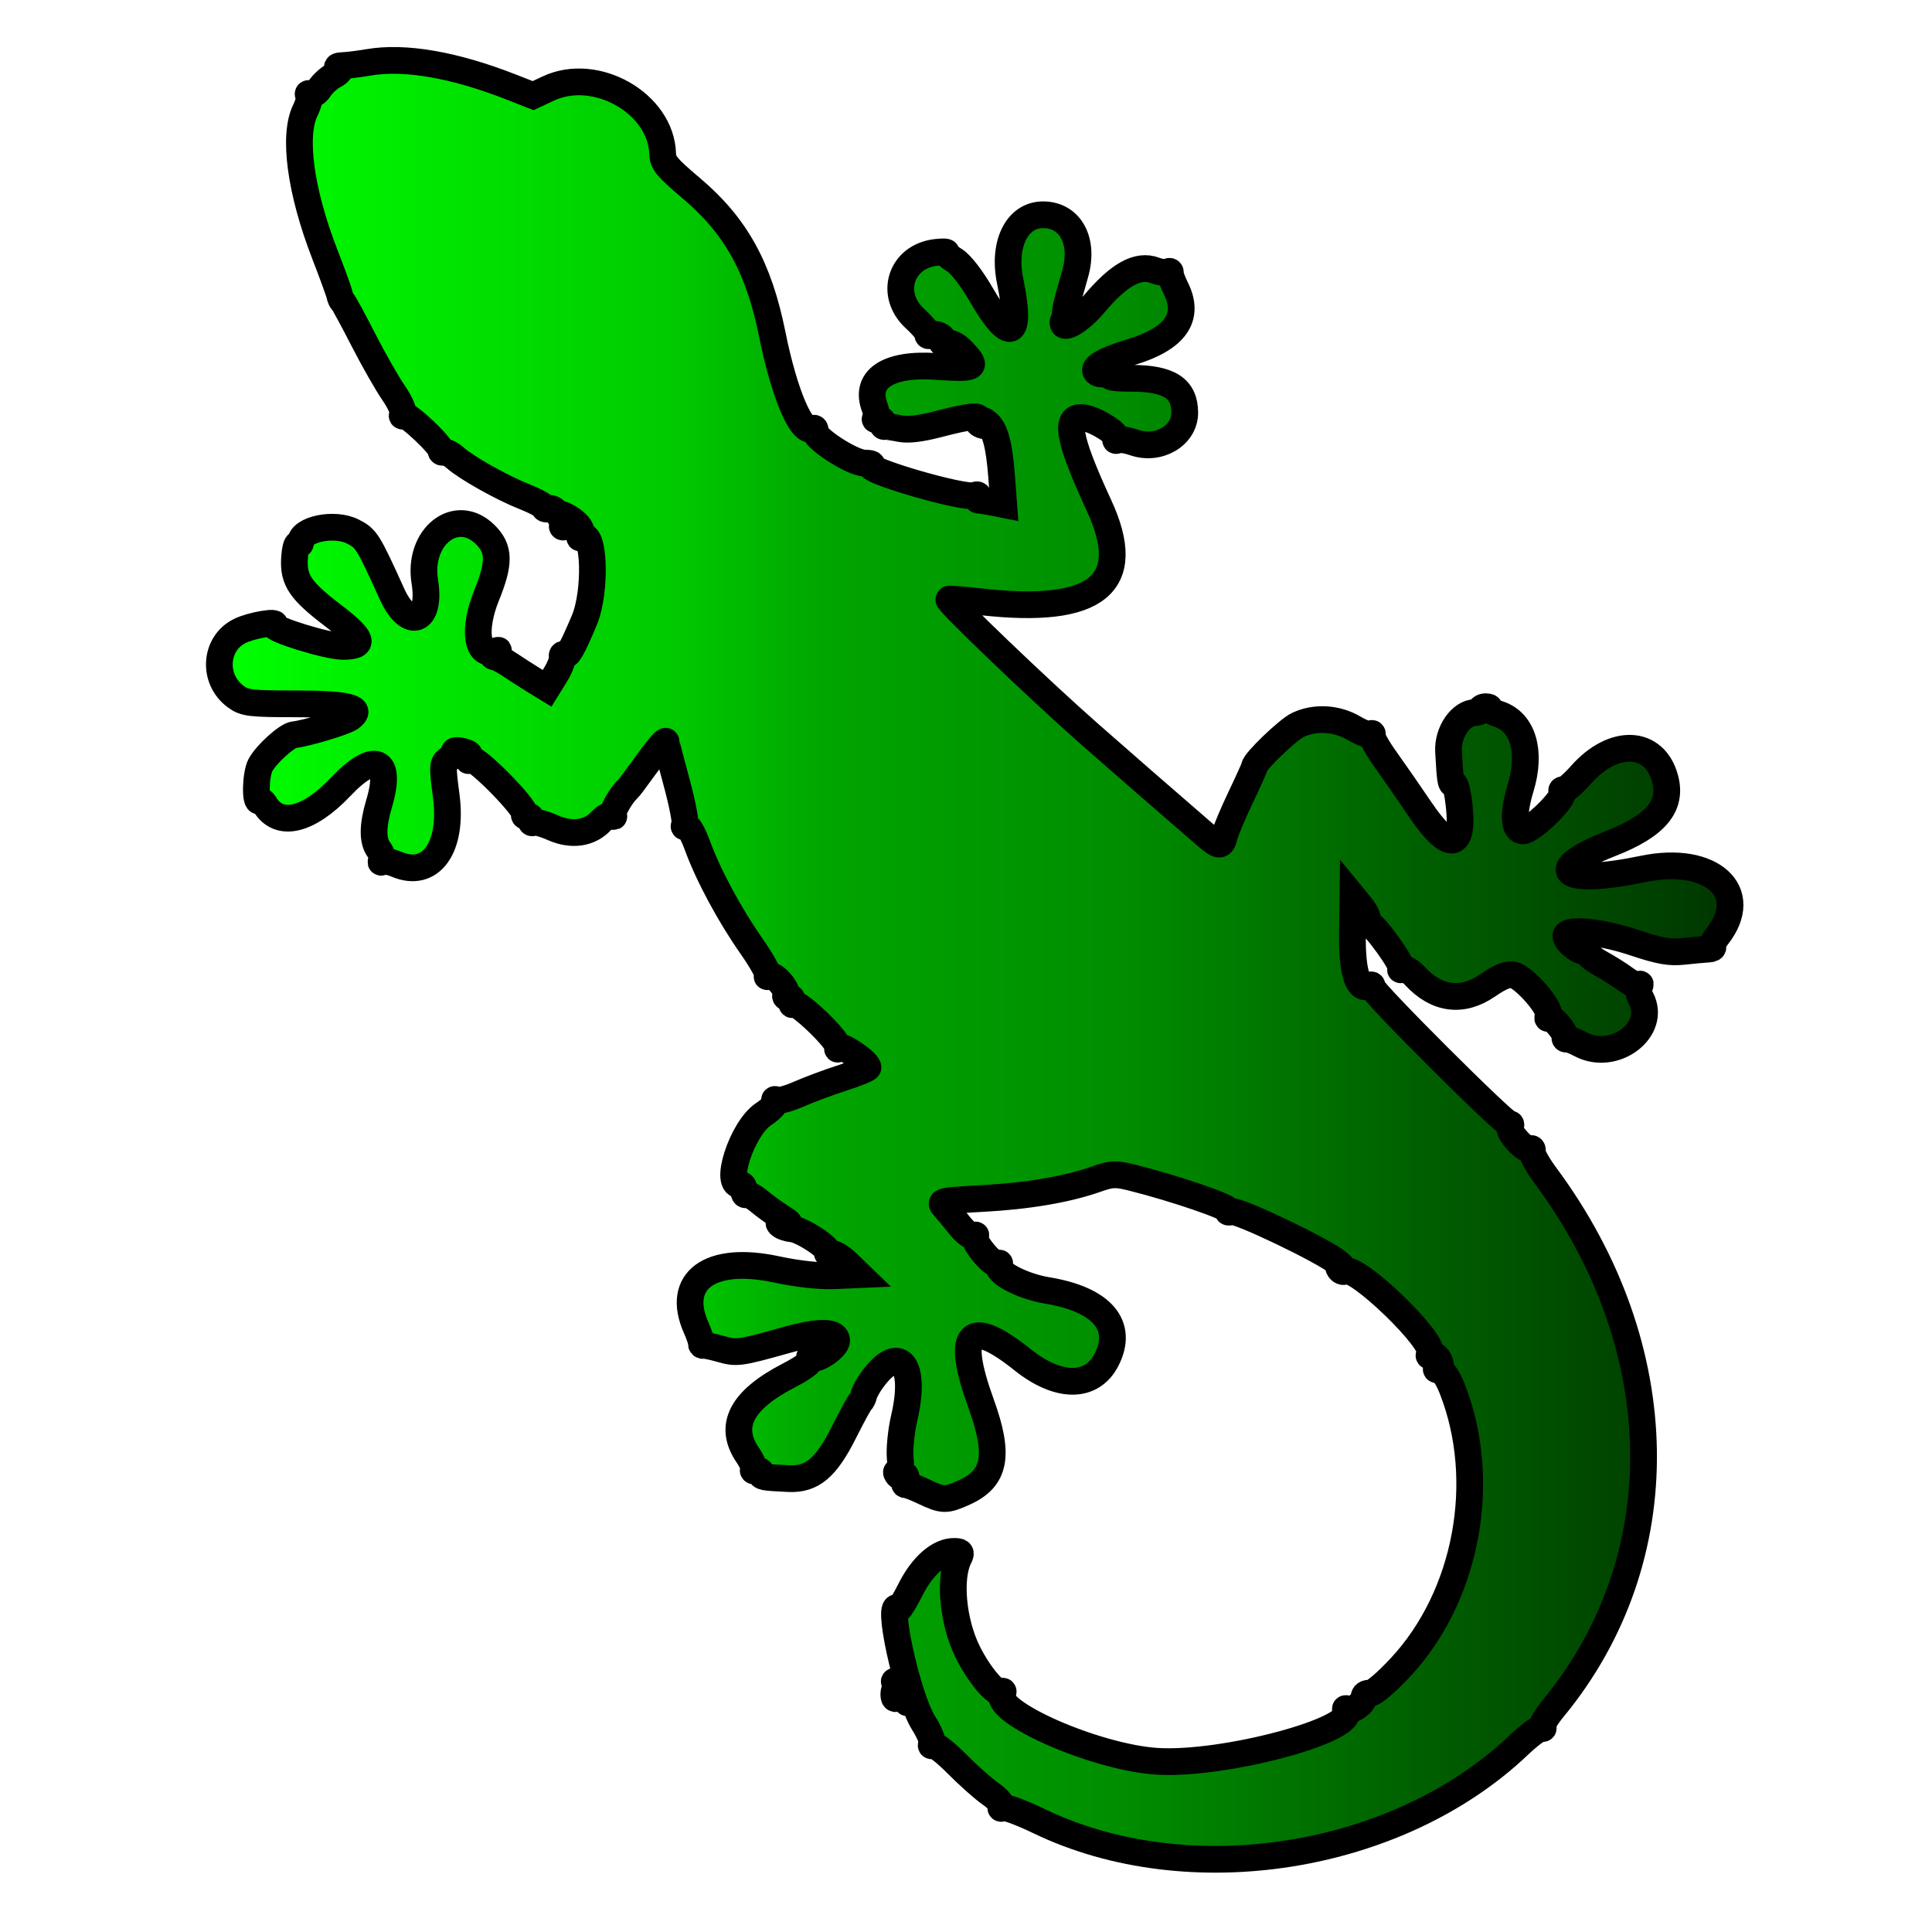
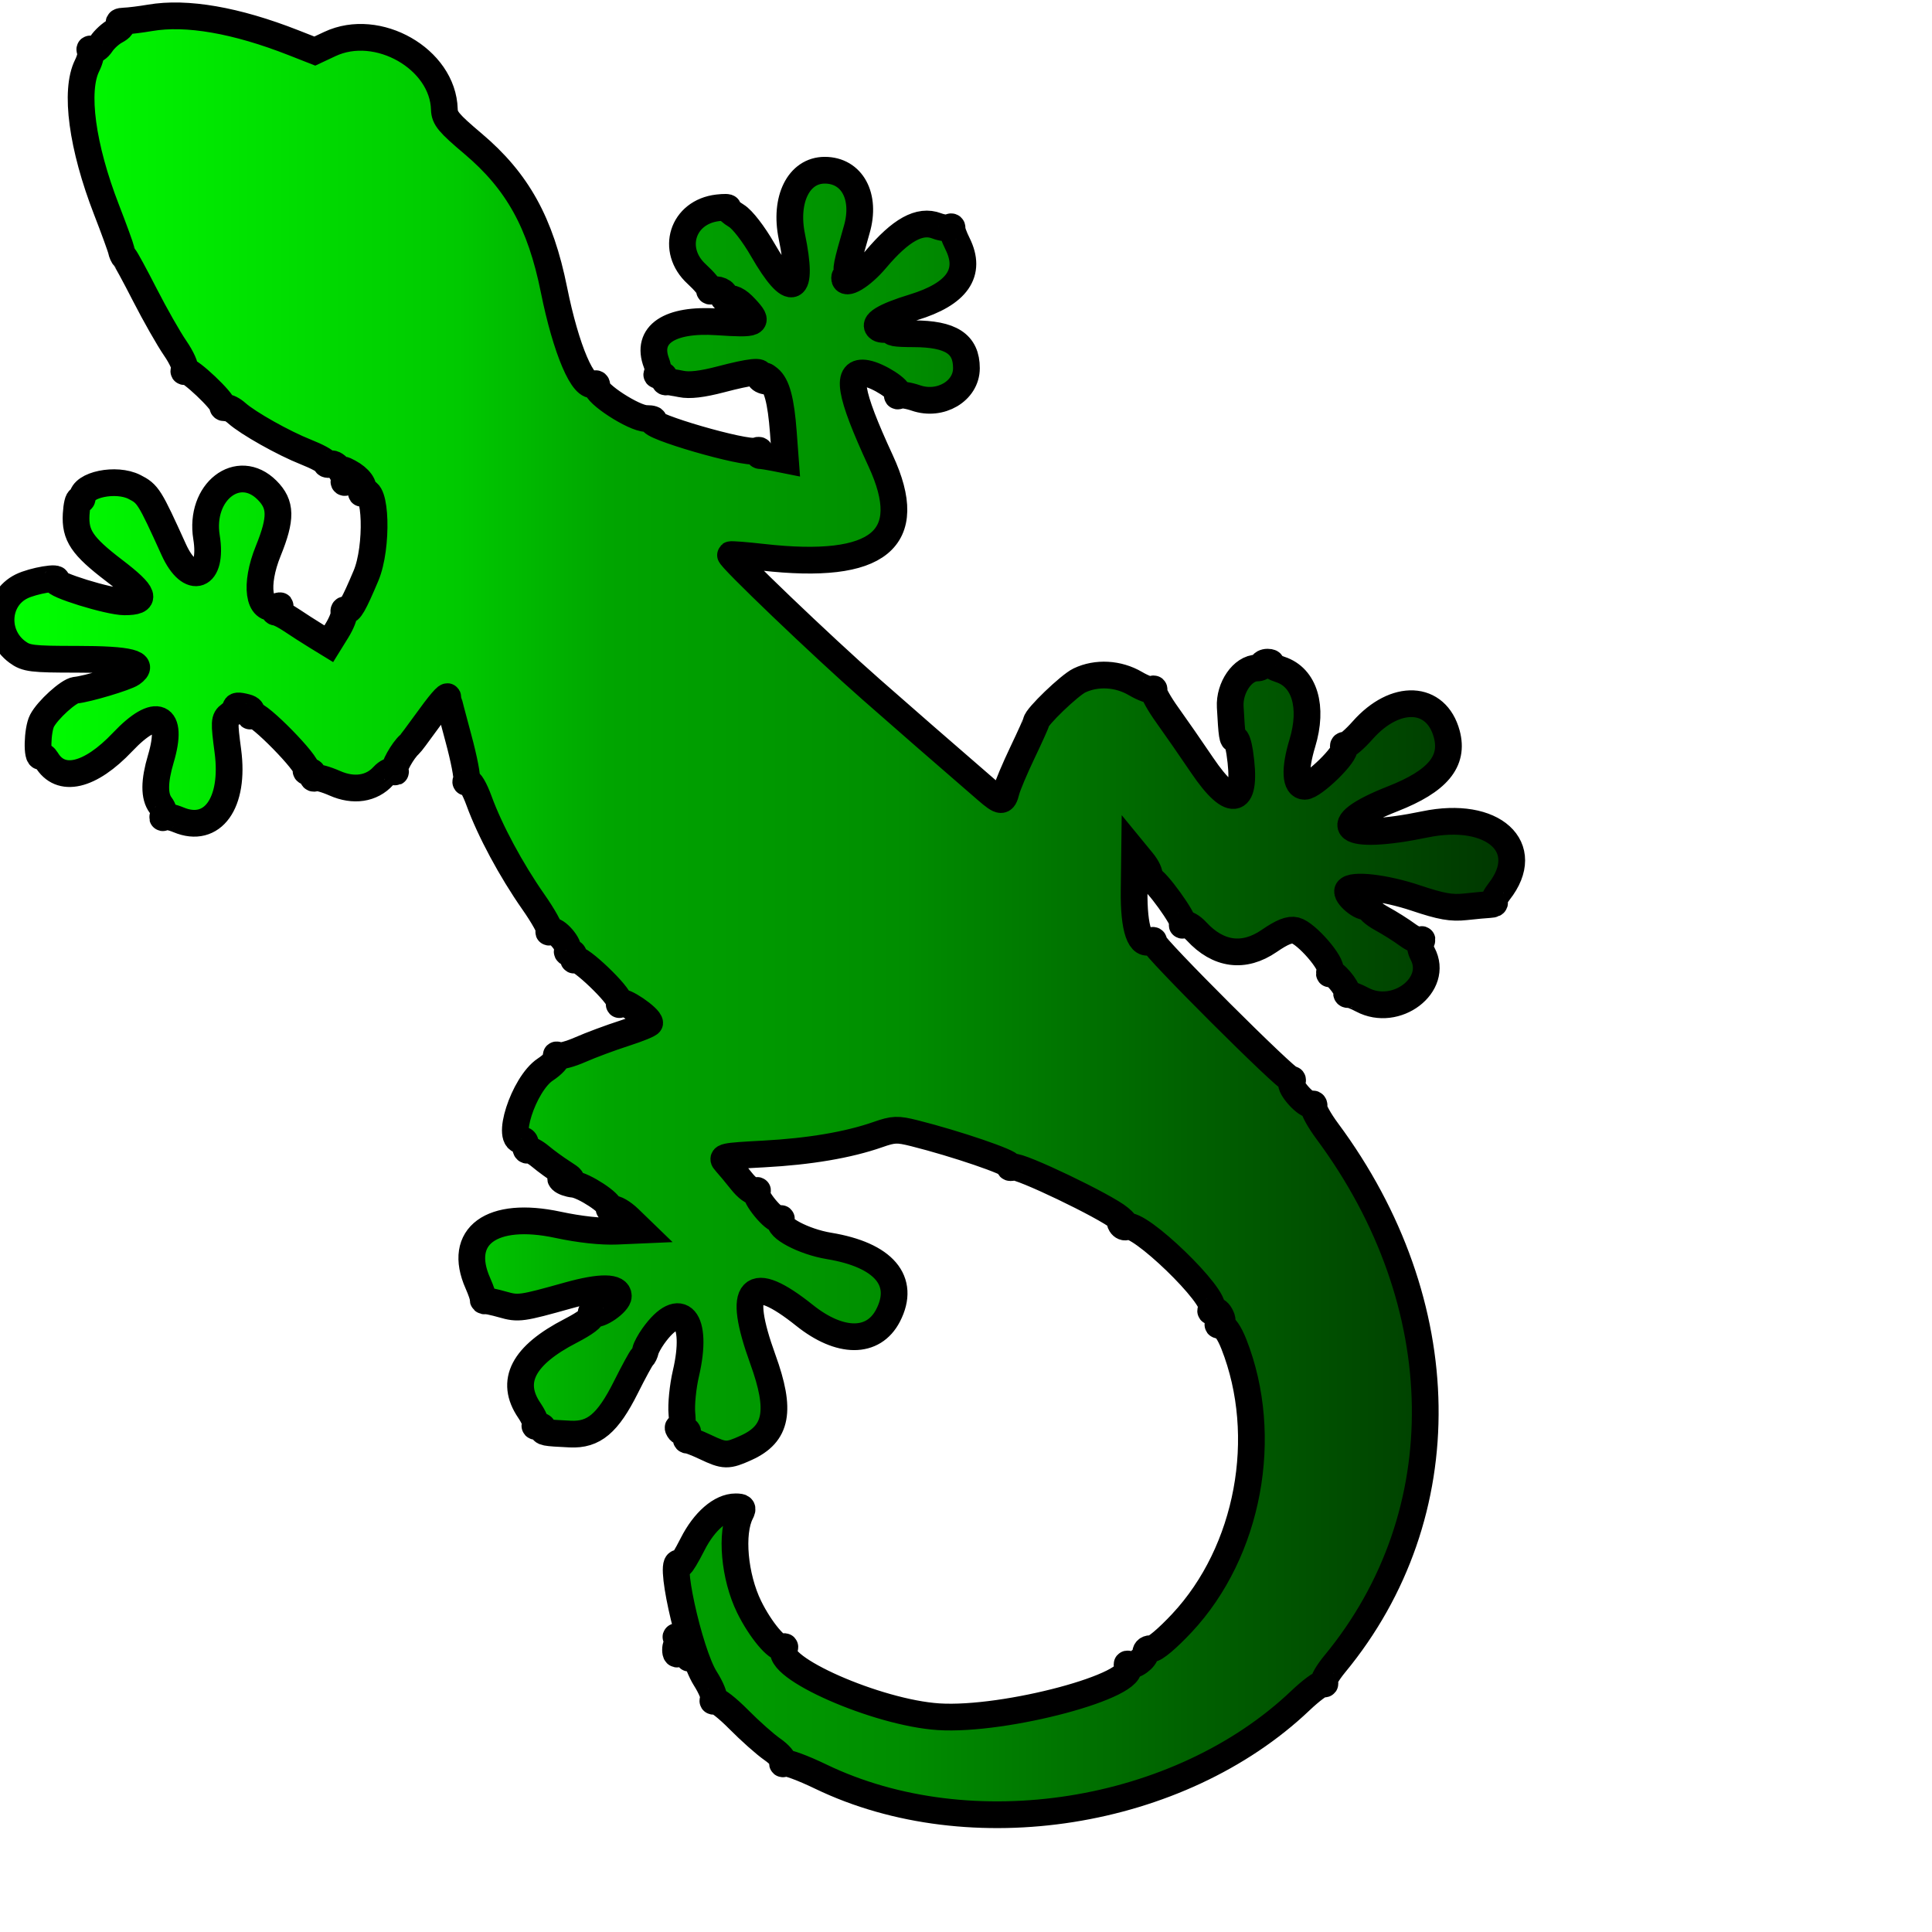
- <svg xmlns="http://www.w3.org/2000/svg" id="svg" width="400" height="400" viewBox="96.444, 86.444, 186.142, 216.816">
+ <svg xmlns="http://www.w3.org/2000/svg" id="svg" width="400" height="400" viewBox="120.444, 91.444, 187.142, 216.816">
  <defs>
    <linearGradient id="gradient">
      <stop offset="0%" stop-color="#00ff00" />
      <stop offset="30%" stop-color="#00c900" />
      <stop offset="40%" stop-color="#00a500" />
      <stop offset="60%" stop-color="#008d00" />
      <stop offset="80%" stop-color="#005f00" />
      <stop offset="100%" stop-color="#003800" />
    </linearGradient>
  </defs>
  <g id="svgg">
    <path id="path0" d="M122.461 93.444 C 121.387 93.628,120.085 93.789,119.569 93.802 C 119.014 93.816,118.817 93.941,119.088 94.108 C 119.392 94.296,119.217 94.568,118.565 94.917 C 118.025 95.205,117.311 95.858,116.978 96.366 C 116.644 96.875,116.177 97.170,115.938 97.022 C 115.694 96.871,115.613 96.930,115.754 97.158 C 115.891 97.380,115.725 98.119,115.384 98.802 C 113.971 101.635,114.813 107.895,117.560 114.978 C 118.407 117.160,119.152 119.209,119.218 119.531 C 119.283 119.854,119.441 120.205,119.569 120.313 C 119.698 120.420,120.733 122.325,121.870 124.547 C 123.006 126.768,124.534 129.454,125.265 130.516 C 125.995 131.578,126.471 132.644,126.322 132.886 C 126.173 133.127,126.225 133.217,126.436 133.086 C 126.828 132.844,130.713 136.517,130.605 137.027 C 130.573 137.180,130.729 137.253,130.952 137.189 C 131.175 137.126,131.728 137.406,132.182 137.812 C 133.443 138.940,137.433 141.182,139.941 142.173 C 141.177 142.660,142.188 143.209,142.188 143.392 C 142.188 143.576,142.438 143.629,142.743 143.512 C 143.287 143.304,144.406 144.771,144.214 145.439 C 144.163 145.616,144.310 145.645,144.541 145.502 C 144.830 145.323,144.802 145.052,144.453 144.628 C 144.006 144.086,144.043 144.065,144.759 144.446 C 145.935 145.072,146.596 145.988,146.262 146.528 C 146.084 146.816,146.139 146.893,146.404 146.729 C 147.826 145.851,148.032 152.849,146.679 156.055 C 145.311 159.296,144.825 160.143,144.462 159.918 C 144.257 159.791,144.142 159.925,144.208 160.215 C 144.274 160.505,143.918 161.405,143.416 162.216 L 142.504 163.689 141.076 162.814 C 140.291 162.333,139.053 161.538,138.324 161.047 C 137.596 160.557,136.805 160.154,136.567 160.150 C 136.328 160.147,136.396 159.955,136.719 159.723 C 137.202 159.375,137.177 159.343,136.572 159.540 C 134.606 160.181,134.173 157.065,135.703 153.290 C 137.203 149.592,137.174 148.052,135.577 146.454 C 132.351 143.229,127.957 146.645,128.783 151.736 C 129.518 156.264,126.969 157.228,125.107 153.125 C 122.391 147.139,122.221 146.868,120.697 146.091 C 118.647 145.045,114.844 145.828,114.844 147.297 C 114.844 147.520,114.711 147.621,114.550 147.521 C 114.388 147.421,114.210 148.157,114.154 149.158 C 114.020 151.536,114.826 152.729,118.416 155.469 C 121.898 158.126,122.180 158.984,119.573 158.984 C 117.841 158.984,111.477 157.012,111.887 156.603 C 112.404 156.085,109.324 156.604,108.014 157.255 C 105.175 158.665,104.923 162.666,107.551 164.611 C 108.552 165.352,109.184 165.430,114.226 165.430 C 120.199 165.430,122.000 165.893,120.395 167.017 C 119.739 167.477,115.380 168.779,114.107 168.896 C 113.321 168.968,110.955 171.115,110.322 172.331 C 109.785 173.361,109.710 176.636,110.230 176.319 C 110.378 176.229,110.641 176.397,110.816 176.693 C 112.388 179.356,115.700 178.589,119.370 174.713 C 123.159 170.710,125.146 171.588,123.656 176.606 C 122.905 179.134,122.898 180.825,123.633 181.796 C 123.941 182.203,124.083 182.731,123.948 182.968 C 123.813 183.205,123.833 183.282,123.993 183.139 C 124.152 182.996,124.896 183.135,125.646 183.449 C 129.461 185.043,131.956 181.562,131.180 175.731 C 130.745 172.460,130.762 172.131,131.395 171.668 C 131.773 171.391,132.072 171.061,132.057 170.934 C 132.021 170.611,132.318 170.585,133.254 170.830 C 133.768 170.964,133.955 171.215,133.768 171.518 C 133.570 171.839,133.636 171.895,133.968 171.690 C 134.519 171.349,140.325 177.271,139.983 177.825 C 139.875 178.001,140.018 178.096,140.303 178.037 C 140.588 177.978,140.772 178.162,140.713 178.447 C 140.654 178.732,140.767 178.865,140.963 178.743 C 141.160 178.622,142.158 178.892,143.180 179.344 C 145.290 180.277,147.313 179.974,148.621 178.528 C 149.007 178.102,149.519 177.865,149.759 178.002 C 149.999 178.138,150.069 178.110,149.914 177.939 C 149.677 177.676,150.817 175.636,151.557 175.000 C 151.681 174.893,152.477 173.838,153.325 172.656 C 154.946 170.398,155.859 169.329,155.859 169.692 C 155.859 169.811,156.389 171.858,157.037 174.240 C 157.685 176.622,158.097 178.762,157.953 178.994 C 157.809 179.228,157.872 179.306,158.093 179.170 C 158.325 179.026,158.866 179.939,159.372 181.327 C 160.585 184.654,162.969 189.091,165.447 192.632 C 166.595 194.273,167.413 195.752,167.264 195.918 C 167.114 196.083,167.198 196.101,167.449 195.957 C 167.977 195.655,169.631 197.570,169.302 198.102 C 169.181 198.297,169.315 198.409,169.600 198.350 C 169.886 198.290,170.059 198.504,169.987 198.828 C 169.915 199.150,169.984 199.286,170.140 199.131 C 170.557 198.714,175.210 203.161,175.109 203.880 C 175.059 204.237,175.112 204.291,175.237 204.010 C 175.443 203.547,178.516 205.635,178.516 206.238 C 178.516 206.375,177.241 206.896,175.684 207.396 C 174.126 207.896,171.910 208.721,170.759 209.228 C 169.608 209.735,168.482 210.037,168.257 209.898 C 168.032 209.759,167.960 209.826,168.097 210.048 C 168.234 210.270,167.650 210.913,166.798 211.476 C 164.347 213.098,162.217 219.742,164.257 219.401 C 164.472 219.365,164.624 219.642,164.595 220.015 C 164.565 220.389,164.682 220.608,164.855 220.501 C 165.027 220.394,165.667 220.725,166.276 221.236 C 166.885 221.746,167.998 222.556,168.750 223.034 C 169.832 223.724,169.922 223.861,169.182 223.693 C 168.563 223.553,168.378 223.612,168.634 223.869 C 168.848 224.082,169.444 224.295,169.960 224.343 C 171.116 224.449,174.284 226.531,173.997 226.996 C 173.882 227.182,174.033 227.241,174.333 227.126 C 174.633 227.011,175.477 227.496,176.209 228.204 L 177.539 229.492 174.821 229.610 C 173.103 229.684,170.673 229.421,168.215 228.894 C 160.779 227.302,156.879 230.156,159.240 235.462 C 159.595 236.261,159.859 237.046,159.826 237.207 C 159.793 237.368,159.897 237.469,160.059 237.431 C 160.220 237.393,161.092 237.574,161.997 237.833 C 163.784 238.344,164.092 238.302,169.377 236.821 C 173.019 235.801,175.000 235.827,175.000 236.895 C 175.000 237.640,172.776 239.183,172.208 238.832 C 171.931 238.660,171.860 238.722,172.025 238.990 C 172.194 239.262,171.294 239.946,169.644 240.798 C 164.308 243.553,162.796 246.462,165.006 249.718 C 165.525 250.483,165.832 251.225,165.689 251.368 C 165.547 251.511,165.693 251.569,166.016 251.497 C 166.338 251.426,166.570 251.549,166.532 251.772 C 166.458 252.199,166.679 252.242,169.609 252.380 C 172.246 252.505,173.809 251.191,175.840 247.141 C 176.721 245.383,177.552 243.857,177.686 243.750 C 177.820 243.643,177.984 243.303,178.051 242.996 C 178.117 242.689,178.508 241.965,178.920 241.388 C 181.974 237.098,184.017 239.438,182.581 245.581 C 182.239 247.045,182.037 249.071,182.132 250.084 C 182.242 251.259,182.162 251.839,181.912 251.684 C 181.688 251.546,181.641 251.638,181.803 251.899 C 181.958 252.151,182.279 252.237,182.515 252.091 C 182.791 251.920,182.857 252.056,182.698 252.470 C 182.561 252.825,182.576 253.090,182.729 253.058 C 182.882 253.026,183.799 253.376,184.766 253.835 C 186.918 254.858,187.268 254.864,189.347 253.920 C 192.822 252.343,193.306 249.760,191.211 243.973 C 188.270 235.848,189.830 234.215,195.898 239.062 C 199.892 242.252,203.621 242.257,205.267 239.075 C 207.274 235.195,204.797 232.279,198.633 231.264 C 195.815 230.800,192.753 229.181,193.231 228.407 C 193.368 228.185,193.293 228.120,193.063 228.262 C 192.558 228.574,190.138 225.629,190.538 225.187 C 190.693 225.015,190.618 224.990,190.372 225.131 C 190.119 225.276,189.436 224.773,188.809 223.982 C 188.197 223.209,187.413 222.269,187.068 221.892 C 186.474 221.243,186.699 221.193,191.330 220.945 C 196.459 220.671,200.811 219.932,204.119 218.774 C 205.881 218.157,206.316 218.141,208.221 218.618 C 212.891 219.789,219.154 221.927,218.938 222.277 C 218.812 222.481,218.978 222.544,219.307 222.418 C 219.972 222.163,229.712 226.830,231.250 228.141 C 231.787 228.599,231.980 228.844,231.678 228.684 C 231.313 228.492,231.224 228.548,231.412 228.852 C 231.567 229.104,231.846 229.216,232.030 229.102 C 233.274 228.334,242.337 237.091,241.575 238.325 C 241.397 238.613,241.451 238.690,241.717 238.526 C 241.954 238.379,242.331 238.602,242.555 239.020 C 242.854 239.578,242.833 239.833,242.477 239.977 C 242.173 240.100,242.230 240.184,242.630 240.204 C 243.025 240.223,243.577 241.018,244.076 242.285 C 248.152 252.632,245.749 265.555,238.258 273.576 C 236.638 275.311,235.191 276.532,234.827 276.472 C 234.481 276.414,234.193 276.601,234.188 276.887 C 234.177 277.570,232.807 278.559,232.304 278.247 C 232.088 278.114,232.024 278.188,232.163 278.413 C 233.483 280.549,218.424 284.585,210.938 284.102 C 204.029 283.657,192.350 278.512,193.612 276.469 C 193.756 276.236,193.689 276.164,193.459 276.306 C 192.880 276.663,190.919 274.312,189.675 271.769 C 188.016 268.377,187.579 263.473,188.737 261.230 C 189.026 260.672,188.920 260.547,188.157 260.547 C 186.506 260.547,184.642 262.164,183.342 264.723 C 182.667 266.053,182.052 267.078,181.975 267.001 C 180.425 265.448,182.914 276.911,184.757 279.810 C 185.414 280.845,185.834 281.883,185.689 282.117 C 185.545 282.351,185.599 282.436,185.810 282.305 C 186.021 282.175,187.235 283.121,188.507 284.407 C 189.779 285.693,191.476 287.201,192.278 287.757 C 193.080 288.314,193.624 288.950,193.487 289.171 C 193.351 289.393,193.425 289.458,193.653 289.317 C 193.882 289.177,195.710 289.853,197.718 290.821 C 214.518 298.923,237.959 295.210,251.539 282.295 C 252.708 281.183,253.851 280.332,254.078 280.404 C 254.306 280.475,254.365 280.406,254.209 280.251 C 254.053 280.095,254.594 279.158,255.411 278.167 C 269.241 261.407,268.902 237.728,254.553 218.382 C 253.668 217.188,252.996 215.974,253.060 215.683 C 253.125 215.393,253.017 215.255,252.820 215.377 C 252.312 215.691,250.251 213.433,250.572 212.913 C 250.719 212.675,250.691 212.529,250.510 212.588 C 250.066 212.733,234.932 197.627,235.068 197.174 C 235.127 196.978,235.022 196.912,234.834 197.028 C 233.560 197.815,232.829 195.699,232.883 191.373 L 232.937 187.057 233.839 188.158 C 234.334 188.763,234.664 189.475,234.572 189.741 C 234.479 190.007,234.551 190.183,234.732 190.132 C 235.206 189.998,238.667 194.791,238.351 195.143 C 238.205 195.305,238.280 195.327,238.517 195.192 C 238.755 195.057,239.370 195.403,239.885 195.962 C 242.324 198.611,245.202 198.990,248.041 197.038 C 249.493 196.039,250.335 195.703,250.981 195.865 C 252.213 196.174,255.172 199.582,254.877 200.352 C 254.750 200.683,254.767 200.832,254.914 200.685 C 255.214 200.385,256.891 202.353,256.738 202.824 C 256.685 202.990,256.772 203.089,256.934 203.045 C 257.095 203.001,257.789 203.264,258.477 203.631 C 262.280 205.658,267.124 201.969,265.252 198.471 C 265.008 198.014,264.932 197.424,265.084 197.160 C 265.235 196.896,265.222 196.804,265.053 196.956 C 264.885 197.108,264.198 196.825,263.526 196.329 C 262.854 195.832,261.565 195.020,260.660 194.525 C 259.756 194.029,259.124 193.449,259.256 193.236 C 259.396 193.010,259.296 192.972,259.016 193.145 C 258.469 193.483,256.547 191.874,256.871 191.349 C 257.313 190.634,261.020 191.058,264.491 192.221 C 267.357 193.181,268.495 193.382,270.080 193.207 C 271.175 193.087,272.398 192.974,272.798 192.957 C 273.198 192.941,273.424 192.825,273.299 192.700 C 273.174 192.576,273.414 192.040,273.831 191.510 C 277.746 186.532,273.171 182.371,265.528 183.957 C 256.345 185.863,254.164 184.130,261.914 181.085 C 266.943 179.110,268.793 176.890,267.968 173.824 C 266.794 169.465,262.199 169.253,258.537 173.389 C 257.658 174.383,256.770 175.147,256.565 175.088 C 256.360 175.029,256.299 175.155,256.431 175.367 C 256.802 175.968,253.009 179.687,252.025 179.688 C 250.967 179.688,250.865 177.799,251.762 174.840 C 252.999 170.764,252.013 167.467,249.293 166.579 C 248.597 166.351,248.120 166.073,248.232 165.960 C 248.345 165.847,248.174 165.755,247.852 165.755 C 247.529 165.755,247.266 165.902,247.266 166.081 C 247.266 166.260,247.005 166.406,246.686 166.406 C 245.072 166.406,243.550 168.605,243.668 170.769 C 243.843 174.007,243.925 174.547,244.213 174.369 C 244.361 174.278,244.594 174.954,244.731 175.871 C 245.612 181.750,243.911 182.346,240.528 177.344 C 239.293 175.518,237.536 172.983,236.622 171.711 C 235.708 170.439,235.020 169.209,235.091 168.977 C 235.163 168.745,235.096 168.680,234.942 168.834 C 234.788 168.988,233.923 168.680,233.020 168.150 C 231.094 167.022,228.678 166.888,226.750 167.803 C 225.630 168.335,221.893 171.928,221.893 172.474 C 221.893 172.579,221.199 174.120,220.350 175.899 C 219.501 177.678,218.686 179.609,218.540 180.191 C 218.206 181.524,217.960 181.516,216.346 180.118 C 210.188 174.785,208.172 173.029,203.356 168.801 C 197.912 164.022,187.358 153.917,187.580 153.697 C 187.644 153.635,189.277 153.762,191.211 153.981 C 204.253 155.455,208.514 151.971,204.439 143.164 C 200.894 135.501,200.471 132.919,202.830 133.347 C 204.210 133.597,206.668 135.186,206.384 135.645 C 206.244 135.872,206.300 135.953,206.508 135.824 C 206.717 135.695,207.566 135.823,208.394 136.107 C 211.137 137.051,214.063 135.326,214.063 132.765 C 214.063 130.036,212.331 128.909,208.125 128.900 C 206.020 128.896,205.427 128.787,205.859 128.484 C 206.319 128.163,206.256 128.127,205.570 128.320 C 205.088 128.455,204.509 128.451,204.281 128.311 C 203.443 127.793,204.822 126.937,208.114 125.933 C 213.031 124.433,214.685 122.052,213.067 118.804 C 212.678 118.022,212.395 117.238,212.439 117.061 C 212.483 116.884,212.354 116.841,212.152 116.966 C 211.950 117.091,211.305 117.011,210.719 116.788 C 208.814 116.064,206.696 117.233,203.893 120.555 C 202.291 122.454,200.391 123.582,200.391 122.633 C 200.391 122.406,200.566 122.328,200.781 122.461 C 200.996 122.594,201.172 122.516,201.172 122.289 C 201.172 122.061,201.015 121.875,200.822 121.875 C 200.468 121.875,200.604 121.194,201.760 117.188 C 202.826 113.491,201.230 110.547,198.159 110.547 C 195.246 110.547,193.615 113.835,194.471 117.983 C 195.815 124.487,194.452 125.110,191.202 119.475 C 190.172 117.688,188.923 116.072,188.261 115.670 C 187.629 115.286,187.193 114.891,187.291 114.792 C 187.389 114.694,186.878 114.683,186.155 114.767 C 182.189 115.230,180.834 119.486,183.789 122.196 C 184.648 122.983,185.303 123.774,185.244 123.952 C 185.185 124.131,185.301 124.175,185.502 124.051 C 186.020 123.731,187.149 124.229,186.883 124.660 C 186.761 124.858,186.806 124.994,186.983 124.963 C 187.826 124.817,188.395 125.082,189.276 126.034 C 190.850 127.731,190.575 127.864,186.107 127.565 C 180.721 127.204,178.067 128.992,179.275 132.168 C 179.474 132.693,179.517 133.243,179.370 133.391 C 179.222 133.538,179.365 133.600,179.688 133.529 C 180.010 133.457,180.229 133.618,180.176 133.887 C 180.122 134.155,180.210 134.345,180.371 134.309 C 180.532 134.273,181.285 134.373,182.044 134.532 C 182.991 134.730,184.393 134.567,186.512 134.012 C 189.839 133.141,191.189 132.998,190.846 133.553 C 190.727 133.745,190.901 134.007,191.233 134.134 C 191.643 134.292,191.744 134.211,191.547 133.882 C 191.343 133.543,191.448 133.554,191.897 133.918 C 192.783 134.636,193.249 136.381,193.519 139.990 L 193.748 143.066 192.528 142.822 C 191.858 142.688,191.144 142.578,190.944 142.578 C 190.743 142.578,190.686 142.404,190.818 142.192 C 190.955 141.970,190.796 141.906,190.443 142.041 C 189.339 142.465,178.067 139.191,178.886 138.684 C 179.129 138.534,178.789 138.411,178.130 138.411 C 176.756 138.411,172.396 135.583,172.568 134.803 C 172.627 134.536,172.507 134.421,172.301 134.549 C 171.099 135.291,169.125 130.673,167.774 123.960 C 166.261 116.444,163.684 111.791,158.699 107.578 C 155.952 105.256,155.500 104.714,155.473 103.711 C 155.321 98.054,147.990 93.867,142.636 96.379 L 140.936 97.176 138.534 96.233 C 132.098 93.707,126.555 92.745,122.461 93.444 M181.631 275.257 C 181.851 275.366,182.031 275.627,182.031 275.837 C 182.031 276.046,181.893 276.133,181.724 276.028 C 181.556 275.924,181.417 276.175,181.417 276.586 C 181.417 277.058,181.554 277.196,181.789 276.961 C 182.024 276.726,182.352 276.836,182.681 277.260 C 183.090 277.787,183.085 277.642,182.655 276.575 C 182.354 275.831,181.911 275.185,181.670 275.140 C 181.411 275.092,181.395 275.140,181.631 275.257 " stroke="black" stroke-width="3" fill="url(#gradient)" fill-rule="evenodd">
</path>
  </g>
</svg>
